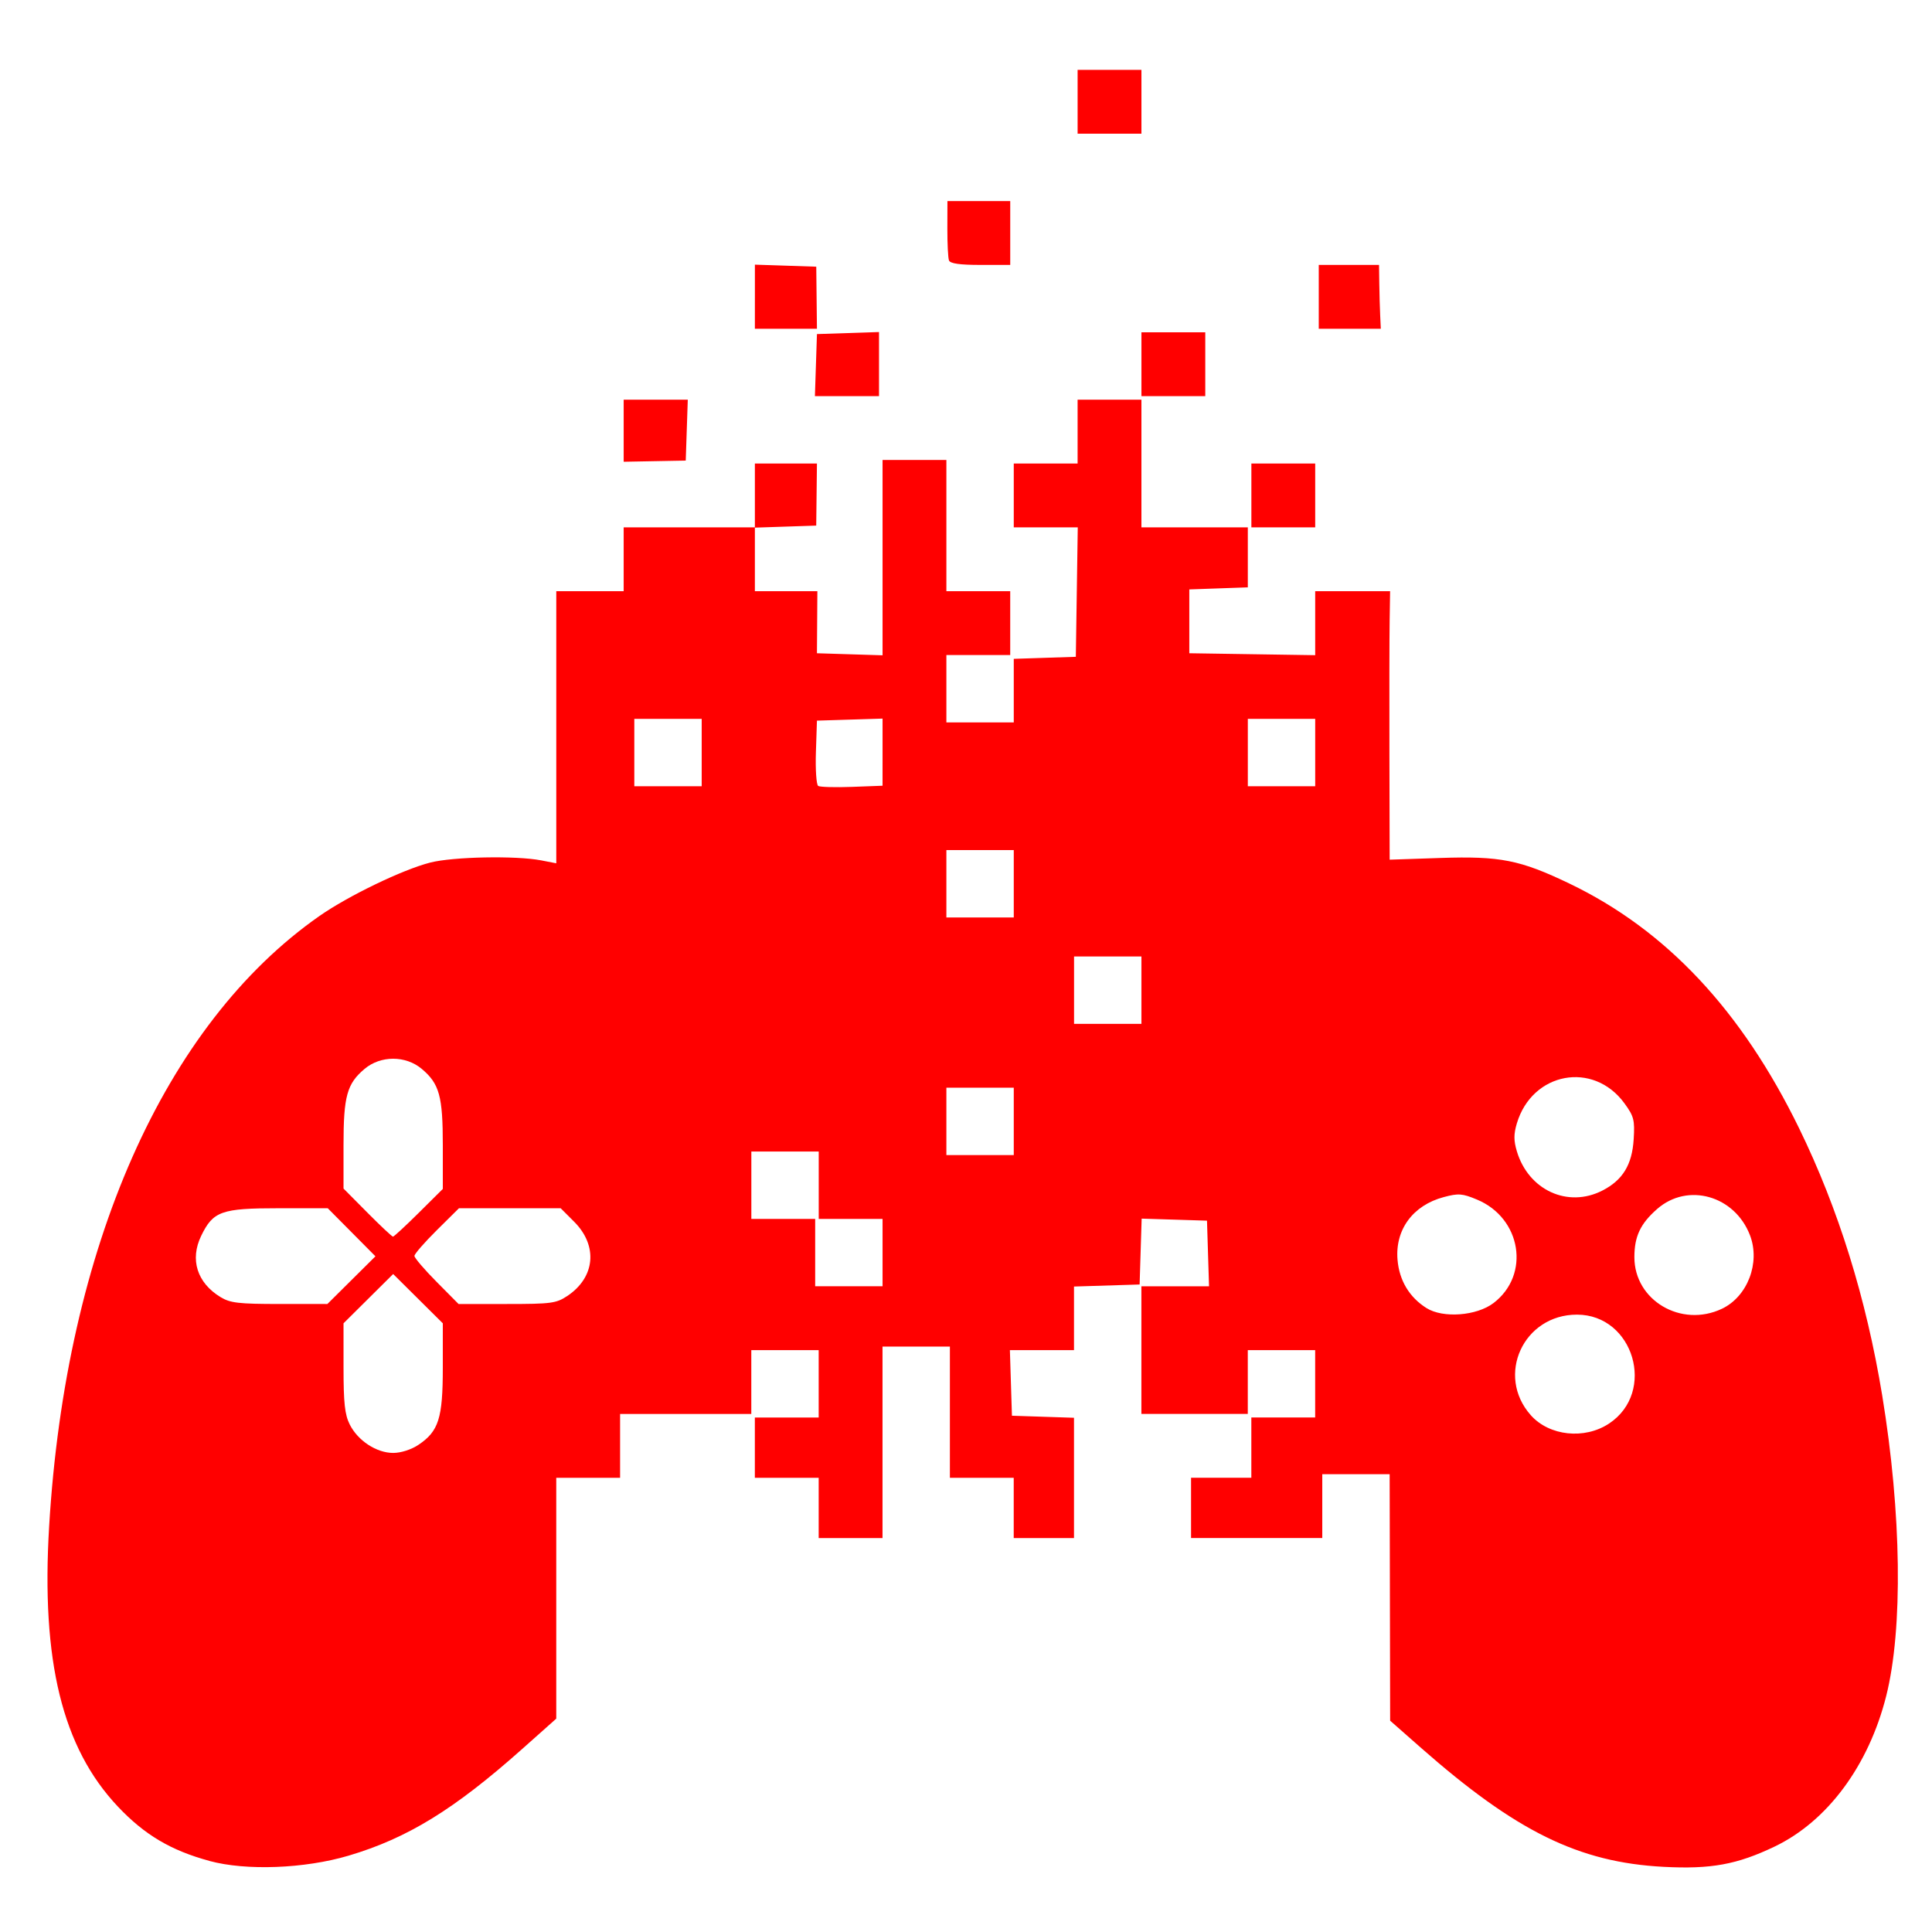
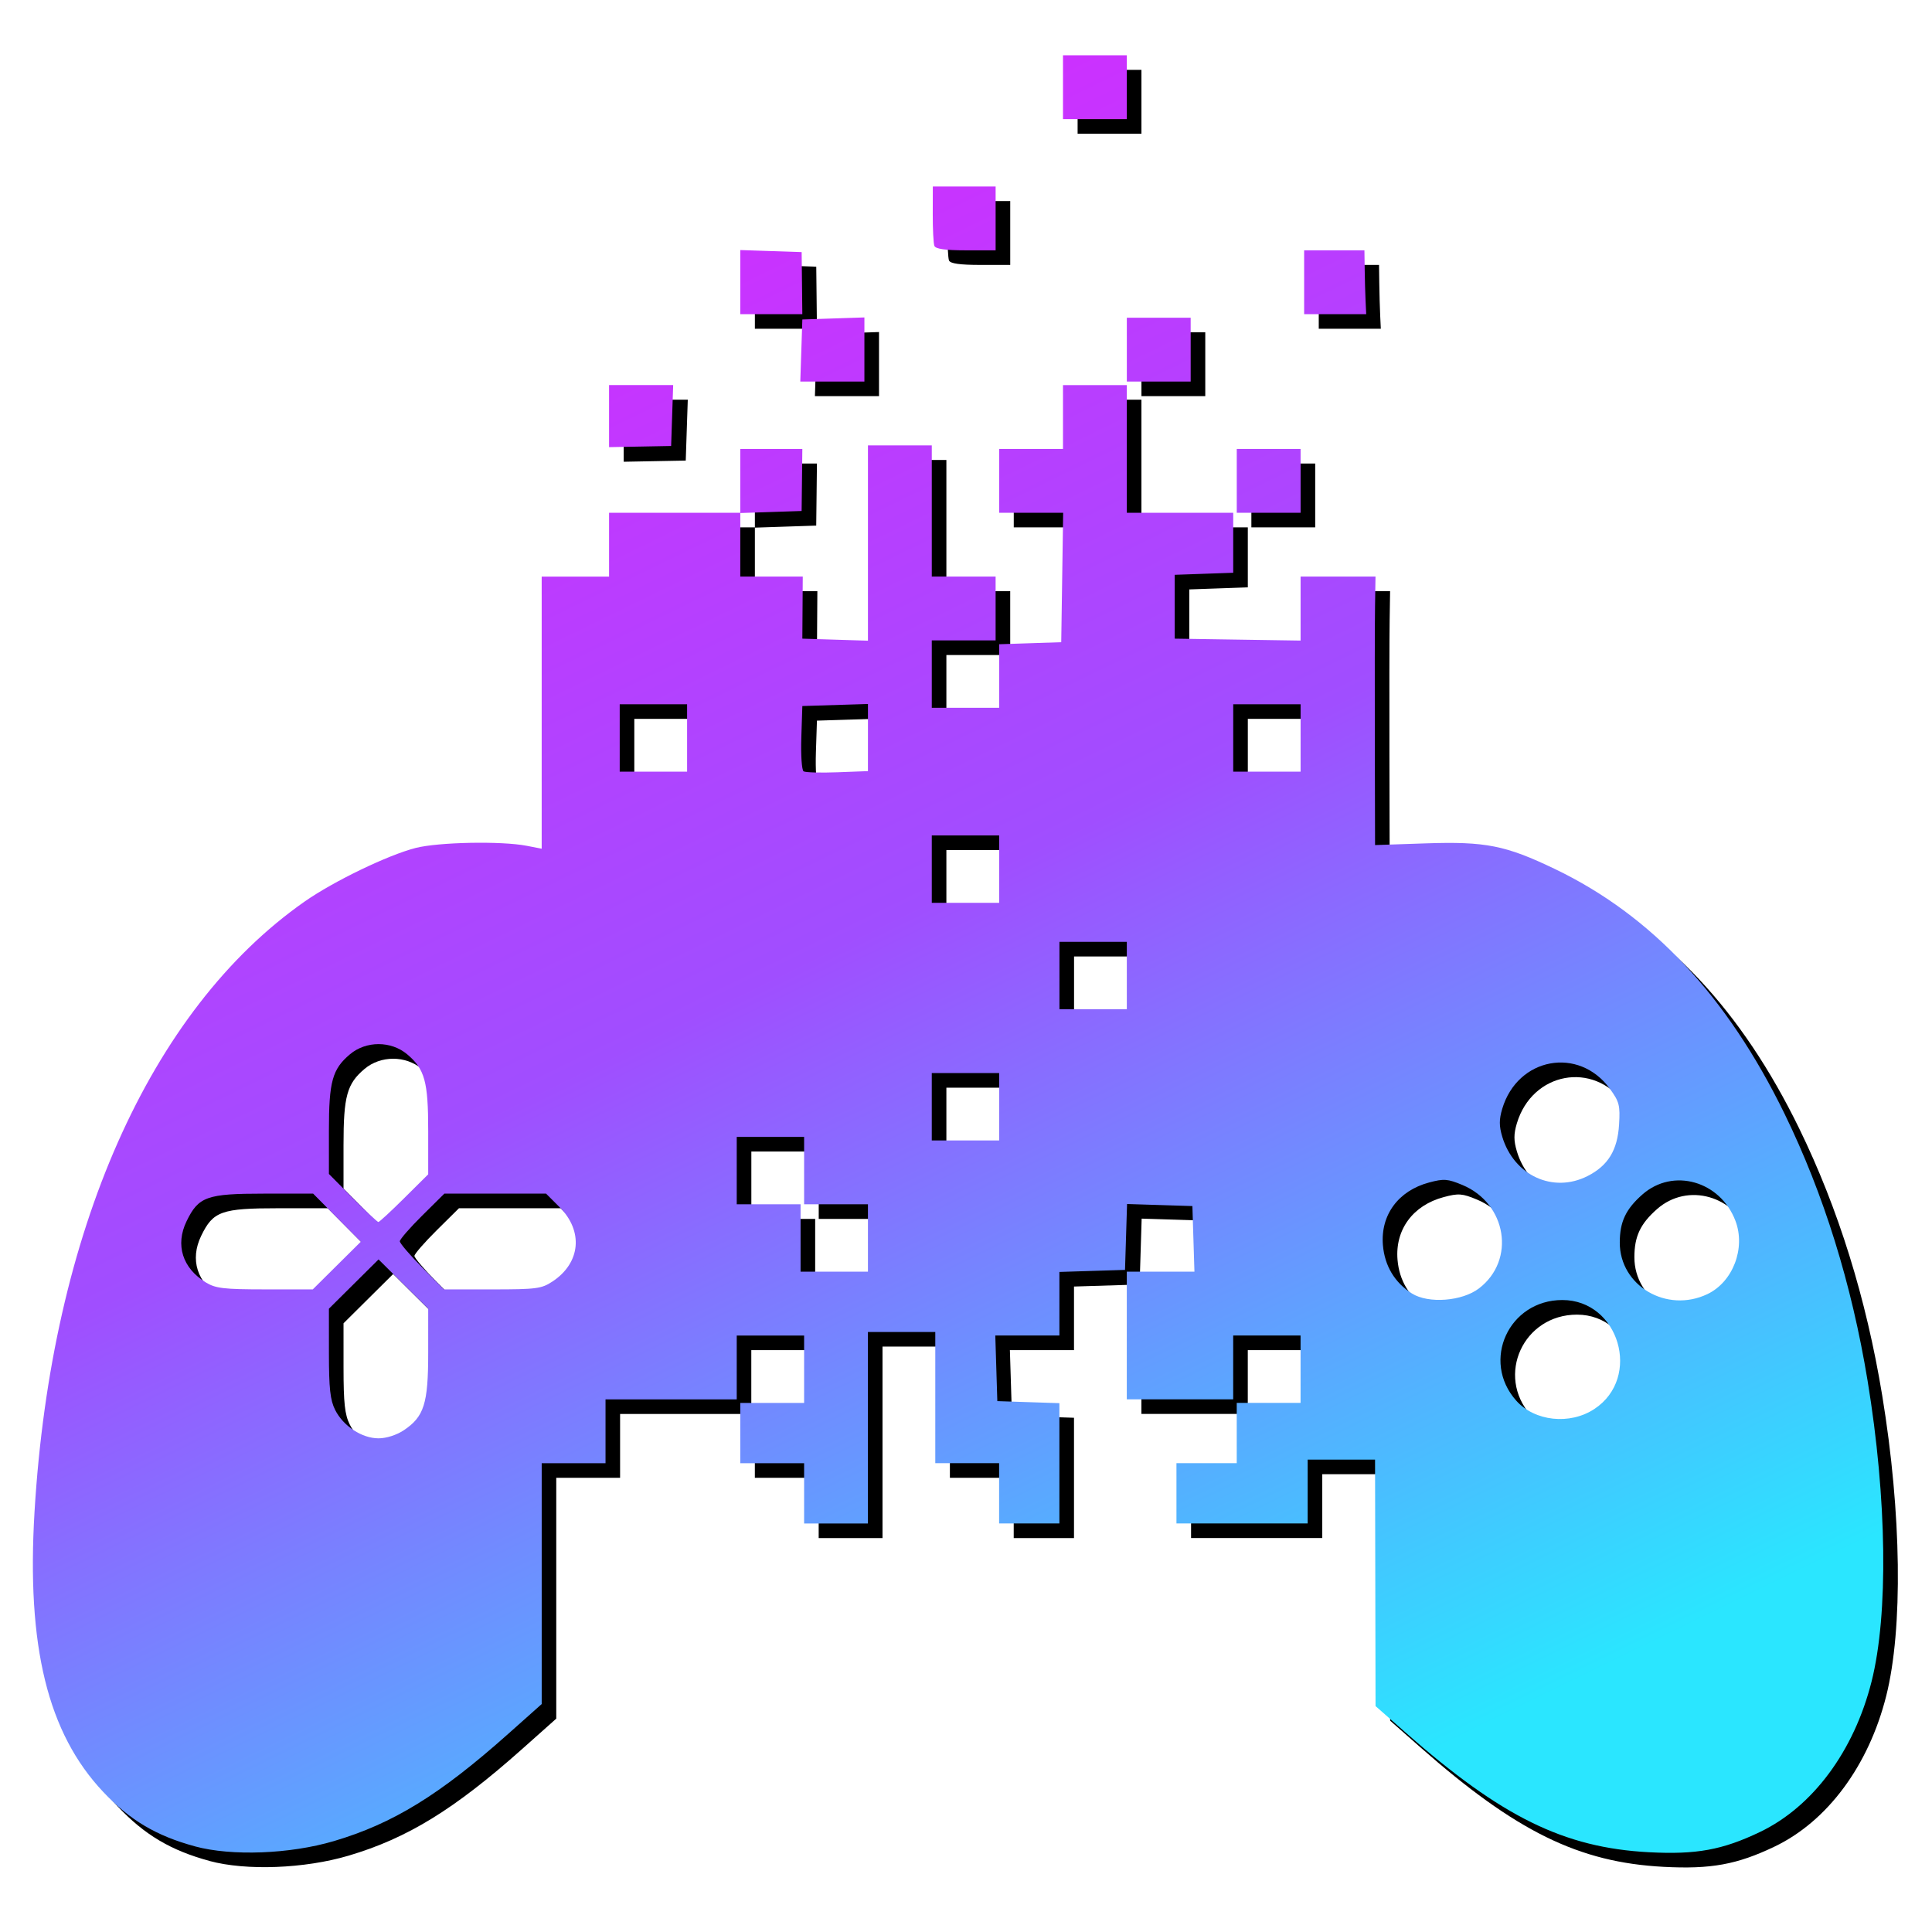
- <svg xmlns="http://www.w3.org/2000/svg" width="210mm" height="210mm" viewBox="0 0 210 210" version="1.1" id="svg1" xml:space="preserve">
-   <defs id="defs1" />
+ <svg xmlns="http://www.w3.org/2000/svg" xmlns:xlink="http://www.w3.org/1999/xlink" width="210mm" height="210mm" viewBox="0 0 210 210" version="1.1" id="svg1" xml:space="preserve">
+   <defs id="defs1">
+     <linearGradient xlink:href="#linearGradient1" id="linearGradient2" x1="61.642" y1="14.902" x2="149.813" y2="195.679" gradientUnits="userSpaceOnUse" gradientTransform="translate(-1.5875,-1.5875)" />
+     <linearGradient id="linearGradient1">
+       <stop style="stop-color:#d62aff;stop-opacity:1;" offset="0" id="stop1" />
+       <stop style="stop-color:#a04eff;stop-opacity:1;" offset="0.467" id="stop3" />
+       <stop style="stop-color:#2ae6ff;stop-opacity:1;" offset="1" id="stop2" />
+     </linearGradient>
+   </defs>
  <g id="layer1">
-     <path style="fill:#ff0000;stroke-width:1.457" d="M 22.769,202.274 C 18.577,201.139 15.708,199.436 12.81,196.365 6.771,189.962 4.462,180.544 5.342,165.895 7.166,135.519 17.872,111.344 34.715,99.57 c 3.149,-2.201 9.049,-5.047 12.052,-5.814 2.488,-0.635 9.309,-0.768 12.061,-0.236 l 1.638,0.317 V 79.049 64.26 h 3.662 3.662 v -3.469 -3.469 h 7.131 7.131 v -3.469 -3.469 l 3.373,-4.4e-5 3.373,-5.8e-5 -0.039,3.373 -0.039,3.373 -3.334,0.111 -3.334,0.111 v 3.454 3.454 h 3.396 3.396 l -0.023,3.373 -0.023,3.373 3.566,0.111 3.566,0.111 V 60.613 49.998 h 3.469 3.469 v 7.131 7.131 h 3.469 3.469 v 3.469 3.469 h -3.469 -3.469 v 3.662 3.662 h 3.662 3.662 v -3.454 -3.454 l 3.373,-0.111 3.373,-0.111 0.105,-7.035 0.105,-7.035 h -3.478 -3.478 V 53.852 50.383 h 3.469 3.469 v -3.469 -3.469 h 3.469 3.469 v 6.938 6.938 h 5.782 5.782 v 3.261 3.261 l -3.18,0.112 -3.18,0.112 v 3.469 3.469 l 6.842,0.105 6.842,0.105 v -3.478 -3.478 h 4.071 4.071 l -0.05,3.18 c -0.028,1.749 -0.038,8.315 -0.024,14.592 l 0.026,11.412 5.493,-0.185 c 6.523,-0.22 8.69,0.21 14.058,2.787 10.506,5.043 18.706,13.786 24.963,26.613 4.262,8.736 7.288,18.469 9.023,29.015 2.105,12.797 2.272,25.391 0.433,32.683 -1.906,7.561 -6.383,13.602 -12.118,16.353 -4.086,1.96 -6.939,2.481 -12.094,2.207 -9.216,-0.489 -16.023,-3.837 -26.422,-12.994 l -3.283,-2.891 -0.027,-13.395 -0.027,-13.395 h -3.662 -3.662 v 3.469 3.469 h -7.131 -7.131 v -3.276 -3.276 h 3.276 3.276 v -3.276 -3.276 h 3.469 3.469 v -3.662 -3.662 h -3.662 -3.662 v 3.469 3.469 h -5.782 -5.782 v -6.938 -6.938 h 3.676 3.676 l -0.111,-3.566 -0.111,-3.566 -3.551,-0.111 -3.551,-0.111 -0.111,3.58 -0.111,3.58 -3.566,0.111 -3.566,0.111 v 3.455 3.455 h -3.484 -3.484 l 0.111,3.566 0.111,3.566 3.373,0.111 3.373,0.111 v 6.538 6.538 h -3.276 -3.276 v -3.276 -3.276 h -3.469 -3.469 v -7.131 -7.131 h -3.662 -3.662 v 10.408 10.408 h -3.469 -3.469 v -3.276 -3.276 h -3.469 -3.469 v -3.276 -3.276 h 3.469 3.469 v -3.662 -3.662 h -3.662 -3.662 v 3.469 3.469 h -7.131 -7.131 v 3.469 3.469 h -3.469 -3.469 v 13.089 13.089 l -3.676,3.273 c -7.411,6.598 -12.488,9.72 -18.898,11.62 -4.782,1.417 -11.128,1.659 -15.124,0.576 z m 22.704,-45.221 c 2.211,-1.477 2.658,-2.886 2.658,-8.387 l 6e-4,-4.829 -2.698,-2.678 -2.698,-2.678 -2.698,2.678 -2.698,2.678 5.99e-4,4.829 c 4.75e-4,3.828 0.14,5.107 0.675,6.17 0.886,1.764 2.913,3.091 4.721,3.091 0.843,0 1.965,-0.359 2.738,-0.875 z M 174.898,154.733 c 5.163,-3.416 2.678,-11.838 -3.492,-11.838 -5.819,0 -8.853,6.61 -5.017,10.93 2.01,2.263 5.843,2.672 8.509,0.908 z m -12.555,-13.099 c 4.022,-3.068 3.034,-9.232 -1.803,-11.246 -1.6,-0.667 -2.008,-0.697 -3.622,-0.266 -3.337,0.89 -5.285,3.533 -5.014,6.801 0.187,2.256 1.284,4.086 3.153,5.261 1.792,1.126 5.451,0.85 7.286,-0.55 z m 24.823,0.623 c 2.785,-1.322 4.191,-4.998 3.053,-7.98 -1.652,-4.325 -6.778,-5.778 -10.099,-2.862 -1.818,1.596 -2.47,2.978 -2.47,5.237 0,4.699 5.098,7.702 9.516,5.605 z m -148.969,-3.11 2.612,-2.592 -2.592,-2.612 -2.592,-2.612 h -5.347 c -6.21,0 -7.114,0.322 -8.41,2.999 -1.247,2.577 -0.452,5.1 2.097,6.655 1.06,0.646 1.958,0.751 6.426,0.753 l 5.194,0.001 z m 23.466,1.72 c 3.036,-2.022 3.353,-5.462 0.745,-8.071 l -1.465,-1.465 h -5.528 -5.528 l -2.42,2.398 c -1.331,1.319 -2.42,2.572 -2.42,2.784 0,0.212 1.079,1.475 2.398,2.806 l 2.398,2.42 h 5.254 c 4.815,0 5.364,-0.073 6.564,-0.872 z m 34.267,-4.717 v -3.662 h -3.469 -3.469 v -3.662 -3.662 h -3.662 -3.662 v 3.662 3.662 h 3.469 3.469 v 3.662 3.662 h 3.662 3.662 z m -50.41,-4.326 2.612,-2.592 v -4.745 c 0,-5.344 -0.371,-6.689 -2.29,-8.304 -1.748,-1.471 -4.465,-1.471 -6.213,0 -1.917,1.613 -2.29,2.961 -2.29,8.284 v 4.725 l 2.592,2.612 c 1.425,1.436 2.679,2.612 2.785,2.612 0.106,0 1.369,-1.166 2.805,-2.592 z M 174.163,129.413 c 2.217,-1.131 3.24,-2.804 3.411,-5.582 0.129,-2.092 0.027,-2.489 -1.002,-3.902 -3.378,-4.637 -10.024,-3.404 -11.694,2.169 -0.352,1.175 -0.352,1.874 0,3.049 1.264,4.219 5.533,6.181 9.285,4.266 z m -63.971,-7.525 v -3.662 h -3.662 -3.662 v 3.662 3.662 h 3.662 3.662 z m 13.877,-14.262 v -3.662 h -3.662 -3.662 v 3.662 3.662 h 3.662 3.662 z M 110.192,96.061 v -3.662 h -3.662 -3.662 v 3.662 3.662 h 3.662 3.662 z M 95.93,81.756 v -3.648 l -3.566,0.111 -3.566,0.111 -0.112,3.437 c -0.062,1.89 0.05,3.538 0.249,3.662 0.199,0.124 1.854,0.169 3.678,0.101 l 3.316,-0.125 z m -19.659,0.043 v -3.662 h -3.662 -3.662 v 3.662 3.662 h 3.662 3.662 z m 66.686,0 v -3.662 h -3.662 -3.662 v 3.662 3.662 h 3.662 3.662 z M 136.019,53.852 v -3.469 h 3.469 3.469 v 3.469 3.469 h -3.469 -3.469 z m -68.228,-7.035 1.36e-4,-3.373 h 3.484 3.484 l -0.111,3.31 -0.111,3.31 -3.373,0.063 -3.373,0.063 z m 20.897,-7.131 0.111,-3.373 3.373,-0.111 3.373,-0.111 v 3.484 3.484 h -3.484 -3.484 z m 35.382,-0.096 v -3.469 h 3.469 3.469 v 3.469 3.469 h -3.469 -3.469 z m -42.016,-7.339 v -3.484 l 3.335,0.111 3.335,0.111 0.037,3.372 0.037,3.372 -3.373,4.52e-4 -3.373,4.66e-4 z m 61.289,0.015 v -3.469 h 3.276 3.276 l 0.028,2.024 c 0.015,1.113 0.059,2.674 0.097,3.469 l 0.069,1.446 -3.373,-2.18e-4 -3.373,-2.33e-4 z m -40.192,-3.954 c -0.102,-0.266 -0.182,-1.828 -0.177,-3.469 l 0.008,-2.985 h 3.413 3.413 v 3.469 3.469 h -3.235 c -2.242,0 -3.292,-0.149 -3.421,-0.484 z m 13.98,-17.247 V 7.596 h 3.469 3.469 v 3.469 3.469 h -3.469 -3.469 z" id="path1" />
+     <path style="fill:#000000;stroke-width:1.457" d="M 22.769,202.274 C 18.577,201.139 15.708,199.436 12.81,196.365 6.771,189.962 4.462,180.544 5.342,165.895 7.166,135.519 17.872,111.344 34.715,99.57 c 3.149,-2.201 9.049,-5.047 12.052,-5.814 2.488,-0.635 9.309,-0.768 12.061,-0.236 l 1.638,0.317 V 79.049 64.26 h 3.662 3.662 v -3.469 -3.469 h 7.131 7.131 v -3.469 -3.469 l 3.373,-4.4e-5 3.373,-5.8e-5 -0.039,3.373 -0.039,3.373 -3.334,0.111 -3.334,0.111 v 3.454 3.454 h 3.396 3.396 l -0.023,3.373 -0.023,3.373 3.566,0.111 3.566,0.111 V 60.613 49.998 h 3.469 3.469 v 7.131 7.131 h 3.469 3.469 v 3.469 3.469 h -3.469 -3.469 v 3.662 3.662 h 3.662 3.662 v -3.454 -3.454 l 3.373,-0.111 3.373,-0.111 0.105,-7.035 0.105,-7.035 h -3.478 -3.478 V 53.852 50.383 h 3.469 3.469 v -3.469 -3.469 h 3.469 3.469 v 6.938 6.938 h 5.782 5.782 v 3.261 3.261 l -3.18,0.112 -3.18,0.112 v 3.469 3.469 l 6.842,0.105 6.842,0.105 v -3.478 -3.478 h 4.071 4.071 l -0.05,3.18 c -0.028,1.749 -0.038,8.315 -0.024,14.592 l 0.026,11.412 5.493,-0.185 c 6.523,-0.22 8.69,0.21 14.058,2.787 10.506,5.043 18.706,13.786 24.963,26.613 4.262,8.736 7.288,18.469 9.023,29.015 2.105,12.797 2.272,25.391 0.433,32.683 -1.906,7.561 -6.383,13.602 -12.118,16.353 -4.086,1.96 -6.939,2.481 -12.094,2.207 -9.216,-0.489 -16.023,-3.837 -26.422,-12.994 l -3.283,-2.891 -0.027,-13.395 -0.027,-13.395 h -3.662 -3.662 v 3.469 3.469 h -7.131 -7.131 v -3.276 -3.276 h 3.276 3.276 v -3.276 -3.276 h 3.469 3.469 v -3.662 -3.662 h -3.662 -3.662 v 3.469 3.469 h -5.782 -5.782 v -6.938 -6.938 h 3.676 3.676 l -0.111,-3.566 -0.111,-3.566 -3.551,-0.111 -3.551,-0.111 -0.111,3.58 -0.111,3.58 -3.566,0.111 -3.566,0.111 v 3.455 3.455 h -3.484 -3.484 l 0.111,3.566 0.111,3.566 3.373,0.111 3.373,0.111 v 6.538 6.538 h -3.276 -3.276 v -3.276 -3.276 h -3.469 -3.469 v -7.131 -7.131 h -3.662 -3.662 v 10.408 10.408 h -3.469 -3.469 v -3.276 -3.276 h -3.469 -3.469 v -3.276 -3.276 h 3.469 3.469 v -3.662 -3.662 h -3.662 -3.662 v 3.469 3.469 h -7.131 -7.131 v 3.469 3.469 h -3.469 -3.469 v 13.089 13.089 l -3.676,3.273 c -7.411,6.598 -12.488,9.72 -18.898,11.62 -4.782,1.417 -11.128,1.659 -15.124,0.576 z m 22.704,-45.221 c 2.211,-1.477 2.658,-2.886 2.658,-8.387 l 6e-4,-4.829 -2.698,-2.678 -2.698,-2.678 -2.698,2.678 -2.698,2.678 5.99e-4,4.829 c 4.75e-4,3.828 0.14,5.107 0.675,6.17 0.886,1.764 2.913,3.091 4.721,3.091 0.843,0 1.965,-0.359 2.738,-0.875 z M 174.898,154.733 c 5.163,-3.416 2.678,-11.838 -3.492,-11.838 -5.819,0 -8.853,6.61 -5.017,10.93 2.01,2.263 5.843,2.672 8.509,0.908 z m -12.555,-13.099 c 4.022,-3.068 3.034,-9.232 -1.803,-11.246 -1.6,-0.667 -2.008,-0.697 -3.622,-0.266 -3.337,0.89 -5.285,3.533 -5.014,6.801 0.187,2.256 1.284,4.086 3.153,5.261 1.792,1.126 5.451,0.85 7.286,-0.55 z m 24.823,0.623 c 2.785,-1.322 4.191,-4.998 3.053,-7.98 -1.652,-4.325 -6.778,-5.778 -10.099,-2.862 -1.818,1.596 -2.47,2.978 -2.47,5.237 0,4.699 5.098,7.702 9.516,5.605 z m -148.969,-3.11 2.612,-2.592 -2.592,-2.612 -2.592,-2.612 h -5.347 c -6.21,0 -7.114,0.322 -8.41,2.999 -1.247,2.577 -0.452,5.1 2.097,6.655 1.06,0.646 1.958,0.751 6.426,0.753 l 5.194,0.001 z m 23.466,1.72 c 3.036,-2.022 3.353,-5.462 0.745,-8.071 l -1.465,-1.465 h -5.528 -5.528 l -2.42,2.398 c -1.331,1.319 -2.42,2.572 -2.42,2.784 0,0.212 1.079,1.475 2.398,2.806 l 2.398,2.42 h 5.254 c 4.815,0 5.364,-0.073 6.564,-0.872 z m 34.267,-4.717 v -3.662 h -3.469 -3.469 v -3.662 -3.662 h -3.662 -3.662 v 3.662 3.662 h 3.469 3.469 v 3.662 3.662 h 3.662 3.662 z m -50.41,-4.326 2.612,-2.592 v -4.745 c 0,-5.344 -0.371,-6.689 -2.29,-8.304 -1.748,-1.471 -4.465,-1.471 -6.213,0 -1.917,1.613 -2.29,2.961 -2.29,8.284 v 4.725 l 2.592,2.612 c 1.425,1.436 2.679,2.612 2.785,2.612 0.106,0 1.369,-1.166 2.805,-2.592 z M 174.163,129.413 c 2.217,-1.131 3.24,-2.804 3.411,-5.582 0.129,-2.092 0.027,-2.489 -1.002,-3.902 -3.378,-4.637 -10.024,-3.404 -11.694,2.169 -0.352,1.175 -0.352,1.874 0,3.049 1.264,4.219 5.533,6.181 9.285,4.266 z m -63.971,-7.525 v -3.662 h -3.662 -3.662 v 3.662 3.662 h 3.662 3.662 z m 13.877,-14.262 v -3.662 h -3.662 -3.662 v 3.662 3.662 h 3.662 3.662 z M 110.192,96.061 v -3.662 h -3.662 -3.662 v 3.662 3.662 h 3.662 3.662 z M 95.93,81.756 v -3.648 l -3.566,0.111 -3.566,0.111 -0.112,3.437 c -0.062,1.89 0.05,3.538 0.249,3.662 0.199,0.124 1.854,0.169 3.678,0.101 l 3.316,-0.125 z m -19.659,0.043 v -3.662 h -3.662 -3.662 v 3.662 3.662 h 3.662 3.662 z m 66.686,0 v -3.662 h -3.662 -3.662 v 3.662 3.662 h 3.662 3.662 z M 136.019,53.852 v -3.469 h 3.469 3.469 v 3.469 3.469 h -3.469 -3.469 z m -68.228,-7.035 1.36e-4,-3.373 h 3.484 3.484 l -0.111,3.31 -0.111,3.31 -3.373,0.063 -3.373,0.063 z m 20.897,-7.131 0.111,-3.373 3.373,-0.111 3.373,-0.111 v 3.484 3.484 h -3.484 -3.484 z m 35.382,-0.096 v -3.469 h 3.469 3.469 v 3.469 3.469 h -3.469 -3.469 z m -42.016,-7.339 v -3.484 l 3.335,0.111 3.335,0.111 0.037,3.372 0.037,3.372 -3.373,4.52e-4 -3.373,4.66e-4 z m 61.289,0.015 v -3.469 h 3.276 3.276 l 0.028,2.024 c 0.015,1.113 0.059,2.674 0.097,3.469 l 0.069,1.446 -3.373,-2.18e-4 -3.373,-2.33e-4 z m -40.192,-3.954 c -0.102,-0.266 -0.182,-1.828 -0.177,-3.469 l 0.008,-2.985 h 3.413 3.413 v 3.469 3.469 h -3.235 c -2.242,0 -3.292,-0.149 -3.421,-0.484 z m 13.98,-17.247 V 7.596 h 3.469 3.469 v 3.469 3.469 h -3.469 -3.469 z" id="path1" />
+     <path style="fill:url(#linearGradient2);stroke-width:1.457" d="m 21.181,200.687 c -4.192,-1.136 -7.061,-2.838 -9.958,-5.91 C 5.183,188.375 2.875,178.956 3.754,164.308 5.578,133.932 16.285,109.757 33.128,97.983 c 3.149,-2.201 9.049,-5.047 12.052,-5.814 2.488,-0.635 9.309,-0.768 12.061,-0.236 l 1.638,0.317 V 77.461 62.673 h 3.662 3.662 v -3.469 -3.469 h 7.131 7.131 V 52.265 48.796 l 3.373,-4.4e-5 3.373,-5.8e-5 -0.039,3.373 -0.039,3.373 -3.334,0.111 -3.334,0.111 v 3.454 3.454 h 3.396 3.396 l -0.023,3.373 -0.023,3.373 3.566,0.111 3.566,0.111 V 59.025 48.41 h 3.469 3.469 v 7.131 7.131 h 3.469 3.469 v 3.469 3.469 h -3.469 -3.469 v 3.662 3.662 h 3.662 3.662 v -3.454 -3.454 l 3.373,-0.111 3.373,-0.111 0.105,-7.035 0.105,-7.035 h -3.478 -3.478 v -3.469 -3.469 h 3.469 3.469 v -3.469 -3.469 h 3.469 3.469 v 6.938 6.938 h 5.782 5.782 v 3.261 3.261 l -3.18,0.112 -3.18,0.112 v 3.469 3.469 l 6.842,0.105 6.842,0.105 v -3.478 -3.478 h 4.071 4.071 l -0.05,3.18 c -0.028,1.749 -0.038,8.315 -0.024,14.592 l 0.026,11.412 5.493,-0.185 c 6.523,-0.22 8.69,0.21 14.058,2.787 10.506,5.043 18.706,13.786 24.963,26.613 4.262,8.736 7.288,18.469 9.023,29.015 2.105,12.797 2.272,25.391 0.433,32.683 -1.906,7.561 -6.383,13.602 -12.118,16.353 -4.086,1.96 -6.939,2.481 -12.094,2.207 -9.216,-0.489 -16.023,-3.837 -26.422,-12.994 l -3.283,-2.891 -0.027,-13.395 -0.027,-13.395 h -3.662 -3.662 v 3.469 3.469 h -7.131 -7.131 v -3.276 -3.276 h 3.276 3.276 v -3.276 -3.276 h 3.469 3.469 v -3.662 -3.662 h -3.662 -3.662 v 3.469 3.469 h -5.782 -5.782 v -6.938 -6.938 h 3.676 3.676 l -0.111,-3.566 -0.111,-3.566 -3.551,-0.111 -3.551,-0.111 -0.111,3.58 -0.111,3.58 -3.566,0.111 -3.566,0.111 v 3.455 3.455 h -3.484 -3.484 l 0.111,3.566 0.111,3.566 3.373,0.111 3.373,0.111 v 6.538 6.538 h -3.276 -3.276 v -3.276 -3.276 h -3.469 -3.469 v -7.131 -7.131 h -3.662 -3.662 v 10.408 10.408 H 90.874 87.404 v -3.276 -3.276 H 83.935 80.466 v -3.276 -3.276 h 3.469 3.469 v -3.662 -3.662 h -3.662 -3.662 v 3.469 3.469 h -7.131 -7.131 v 3.469 3.469 h -3.469 -3.469 v 13.089 13.089 l -3.676,3.273 c -7.411,6.598 -12.488,9.72 -18.898,11.62 -4.782,1.417 -11.128,1.659 -15.124,0.576 z m 22.704,-45.221 c 2.211,-1.477 2.658,-2.886 2.658,-8.387 l 6e-4,-4.829 -2.698,-2.678 -2.698,-2.678 -2.698,2.678 -2.698,2.678 5.99e-4,4.829 c 4.75e-4,3.828 0.14,5.107 0.675,6.17 0.886,1.764 2.913,3.091 4.721,3.091 0.843,0 1.965,-0.359 2.738,-0.875 z m 129.425,-2.321 c 5.163,-3.416 2.678,-11.838 -3.492,-11.838 -5.819,0 -8.853,6.61 -5.017,10.93 2.01,2.263 5.843,2.672 8.509,0.908 z m -12.555,-13.099 c 4.022,-3.068 3.034,-9.232 -1.803,-11.246 -1.6,-0.667 -2.008,-0.697 -3.622,-0.266 -3.337,0.89 -5.285,3.533 -5.014,6.801 0.187,2.256 1.284,4.086 3.153,5.261 1.792,1.126 5.451,0.85 7.286,-0.55 z m 24.823,0.623 c 2.785,-1.322 4.191,-4.998 3.053,-7.98 -1.652,-4.325 -6.778,-5.778 -10.099,-2.862 -1.818,1.596 -2.47,2.978 -2.47,5.237 0,4.699 5.098,7.702 9.516,5.605 z m -148.969,-3.11 2.612,-2.592 -2.592,-2.612 -2.592,-2.612 H 28.69 c -6.21,0 -7.114,0.322 -8.41,2.999 -1.247,2.577 -0.452,5.1 2.097,6.655 1.06,0.646 1.958,0.751 6.426,0.753 l 5.194,0.001 z m 23.466,1.72 c 3.036,-2.022 3.353,-5.462 0.745,-8.071 l -1.465,-1.465 h -5.528 -5.528 l -2.42,2.398 c -1.331,1.319 -2.42,2.572 -2.42,2.784 0,0.212 1.079,1.475 2.398,2.806 l 2.398,2.42 h 5.254 c 4.815,0 5.364,-0.073 6.564,-0.872 z m 34.267,-4.717 v -3.662 h -3.469 -3.469 v -3.662 -3.662 h -3.662 -3.662 v 3.662 3.662 h 3.469 3.469 v 3.662 3.662 h 3.662 3.662 z m -50.41,-4.326 2.612,-2.592 v -4.745 c 0,-5.344 -0.371,-6.689 -2.29,-8.304 -1.748,-1.471 -4.465,-1.471 -6.213,0 -1.917,1.613 -2.29,2.961 -2.29,8.284 v 4.725 l 2.592,2.612 c 1.425,1.436 2.679,2.612 2.785,2.612 0.106,0 1.369,-1.166 2.805,-2.592 z m 128.643,-2.411 c 2.217,-1.131 3.24,-2.804 3.411,-5.582 0.129,-2.092 0.027,-2.489 -1.002,-3.902 -3.378,-4.637 -10.024,-3.404 -11.694,2.169 -0.352,1.175 -0.352,1.874 0,3.049 1.264,4.219 5.533,6.181 9.285,4.266 z m -63.971,-7.525 v -3.662 h -3.662 -3.662 v 3.662 3.662 h 3.662 3.662 z m 13.877,-14.262 v -3.662 h -3.662 -3.662 v 3.662 3.662 h 3.662 3.662 z M 108.605,94.474 v -3.662 h -3.662 -3.662 v 3.662 3.662 h 3.662 3.662 z M 94.343,80.169 v -3.648 l -3.566,0.111 -3.566,0.111 -0.112,3.437 c -0.062,1.89 0.05,3.538 0.249,3.662 0.199,0.124 1.854,0.169 3.678,0.101 l 3.316,-0.125 z m -19.659,0.043 v -3.662 h -3.662 -3.662 v 3.662 3.662 h 3.662 3.662 z m 66.686,0 v -3.662 h -3.662 -3.662 v 3.662 3.662 h 3.662 3.662 z M 134.431,52.265 v -3.469 h 3.469 3.469 v 3.469 3.469 h -3.469 -3.469 z m -68.228,-7.035 1.36e-4,-3.373 h 3.484 3.484 l -0.111,3.31 -0.111,3.31 -3.373,0.063 -3.373,0.063 z m 20.897,-7.131 0.111,-3.373 3.373,-0.111 3.373,-0.111 v 3.484 3.484 h -3.484 -3.484 z m 35.382,-0.096 v -3.469 h 3.469 3.469 v 3.469 3.469 h -3.469 -3.469 z m -42.016,-7.339 v -3.484 l 3.335,0.111 3.335,0.111 0.037,3.372 0.037,3.372 -3.373,4.52e-4 -3.373,4.66e-4 z m 61.289,0.015 v -3.469 h 3.276 3.276 l 0.028,2.024 c 0.015,1.113 0.059,2.674 0.097,3.469 l 0.069,1.446 -3.373,-2.18e-4 -3.373,-2.33e-4 z m -40.192,-3.954 c -0.102,-0.266 -0.182,-1.828 -0.177,-3.469 l 0.008,-2.985 h 3.413 3.413 v 3.469 3.469 h -3.235 c -2.242,0 -3.292,-0.149 -3.421,-0.484 z M 115.543,9.478 V 6.009 h 3.469 3.469 V 9.478 12.947 h -3.469 -3.469 z" id="path1-0" />
  </g>
</svg>
